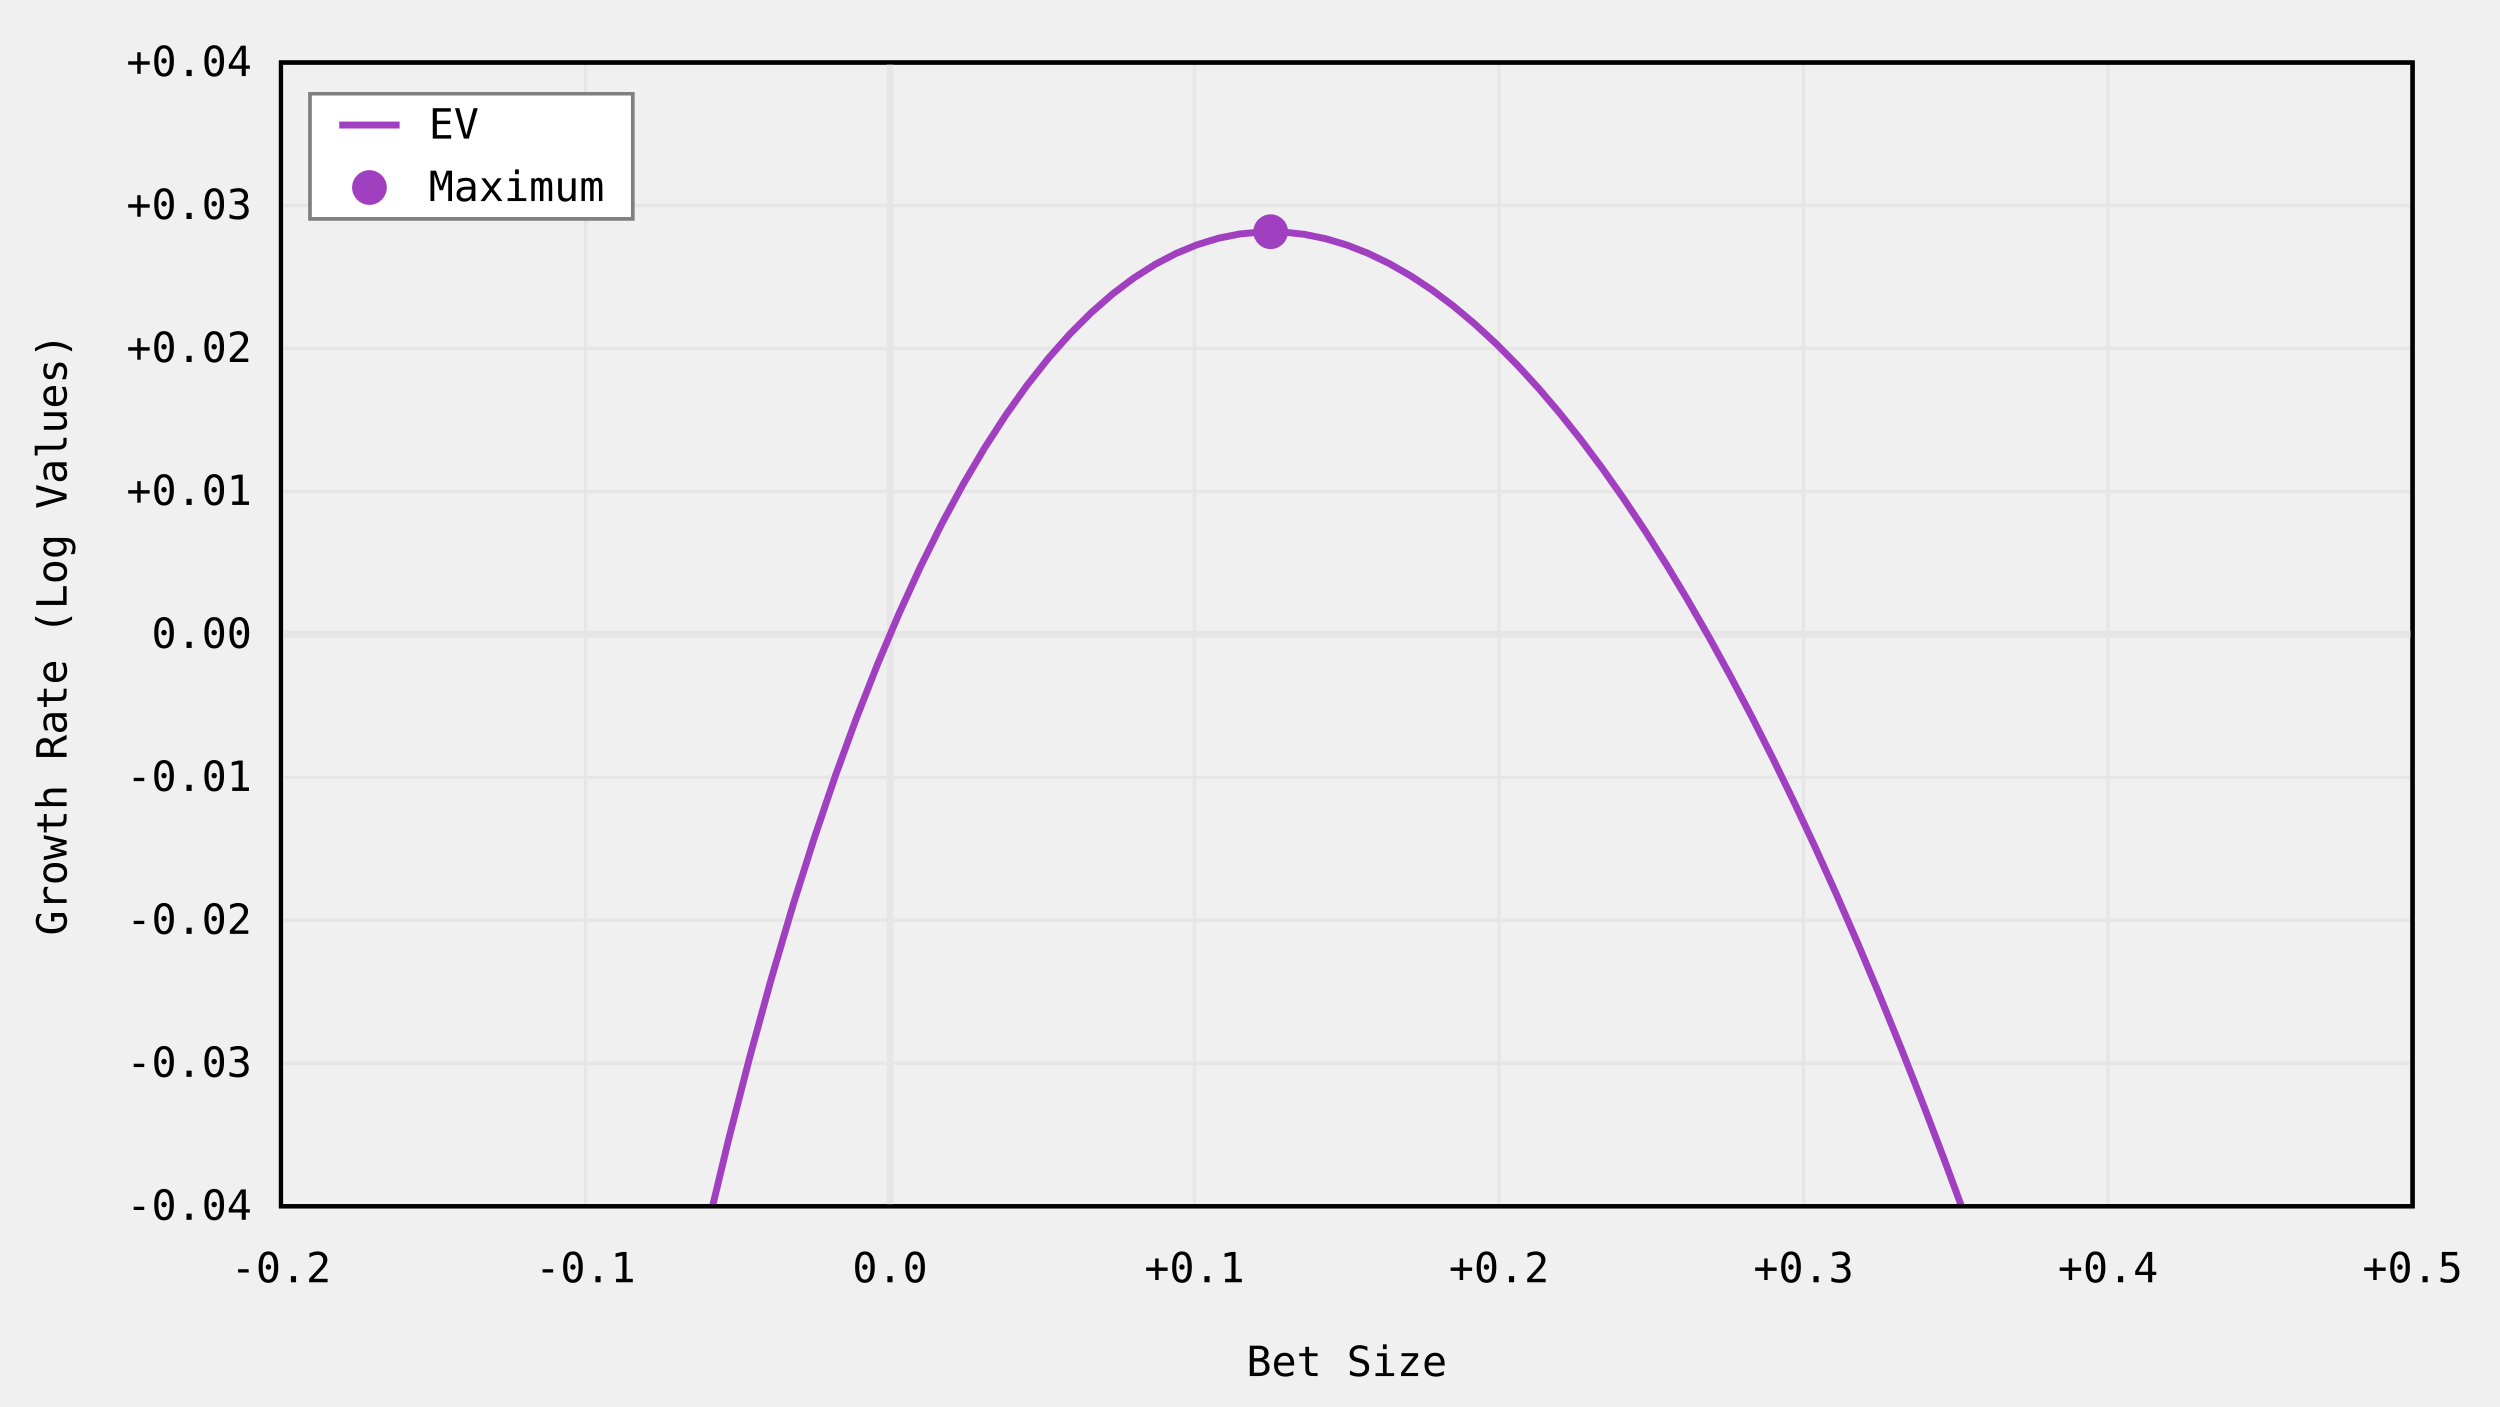
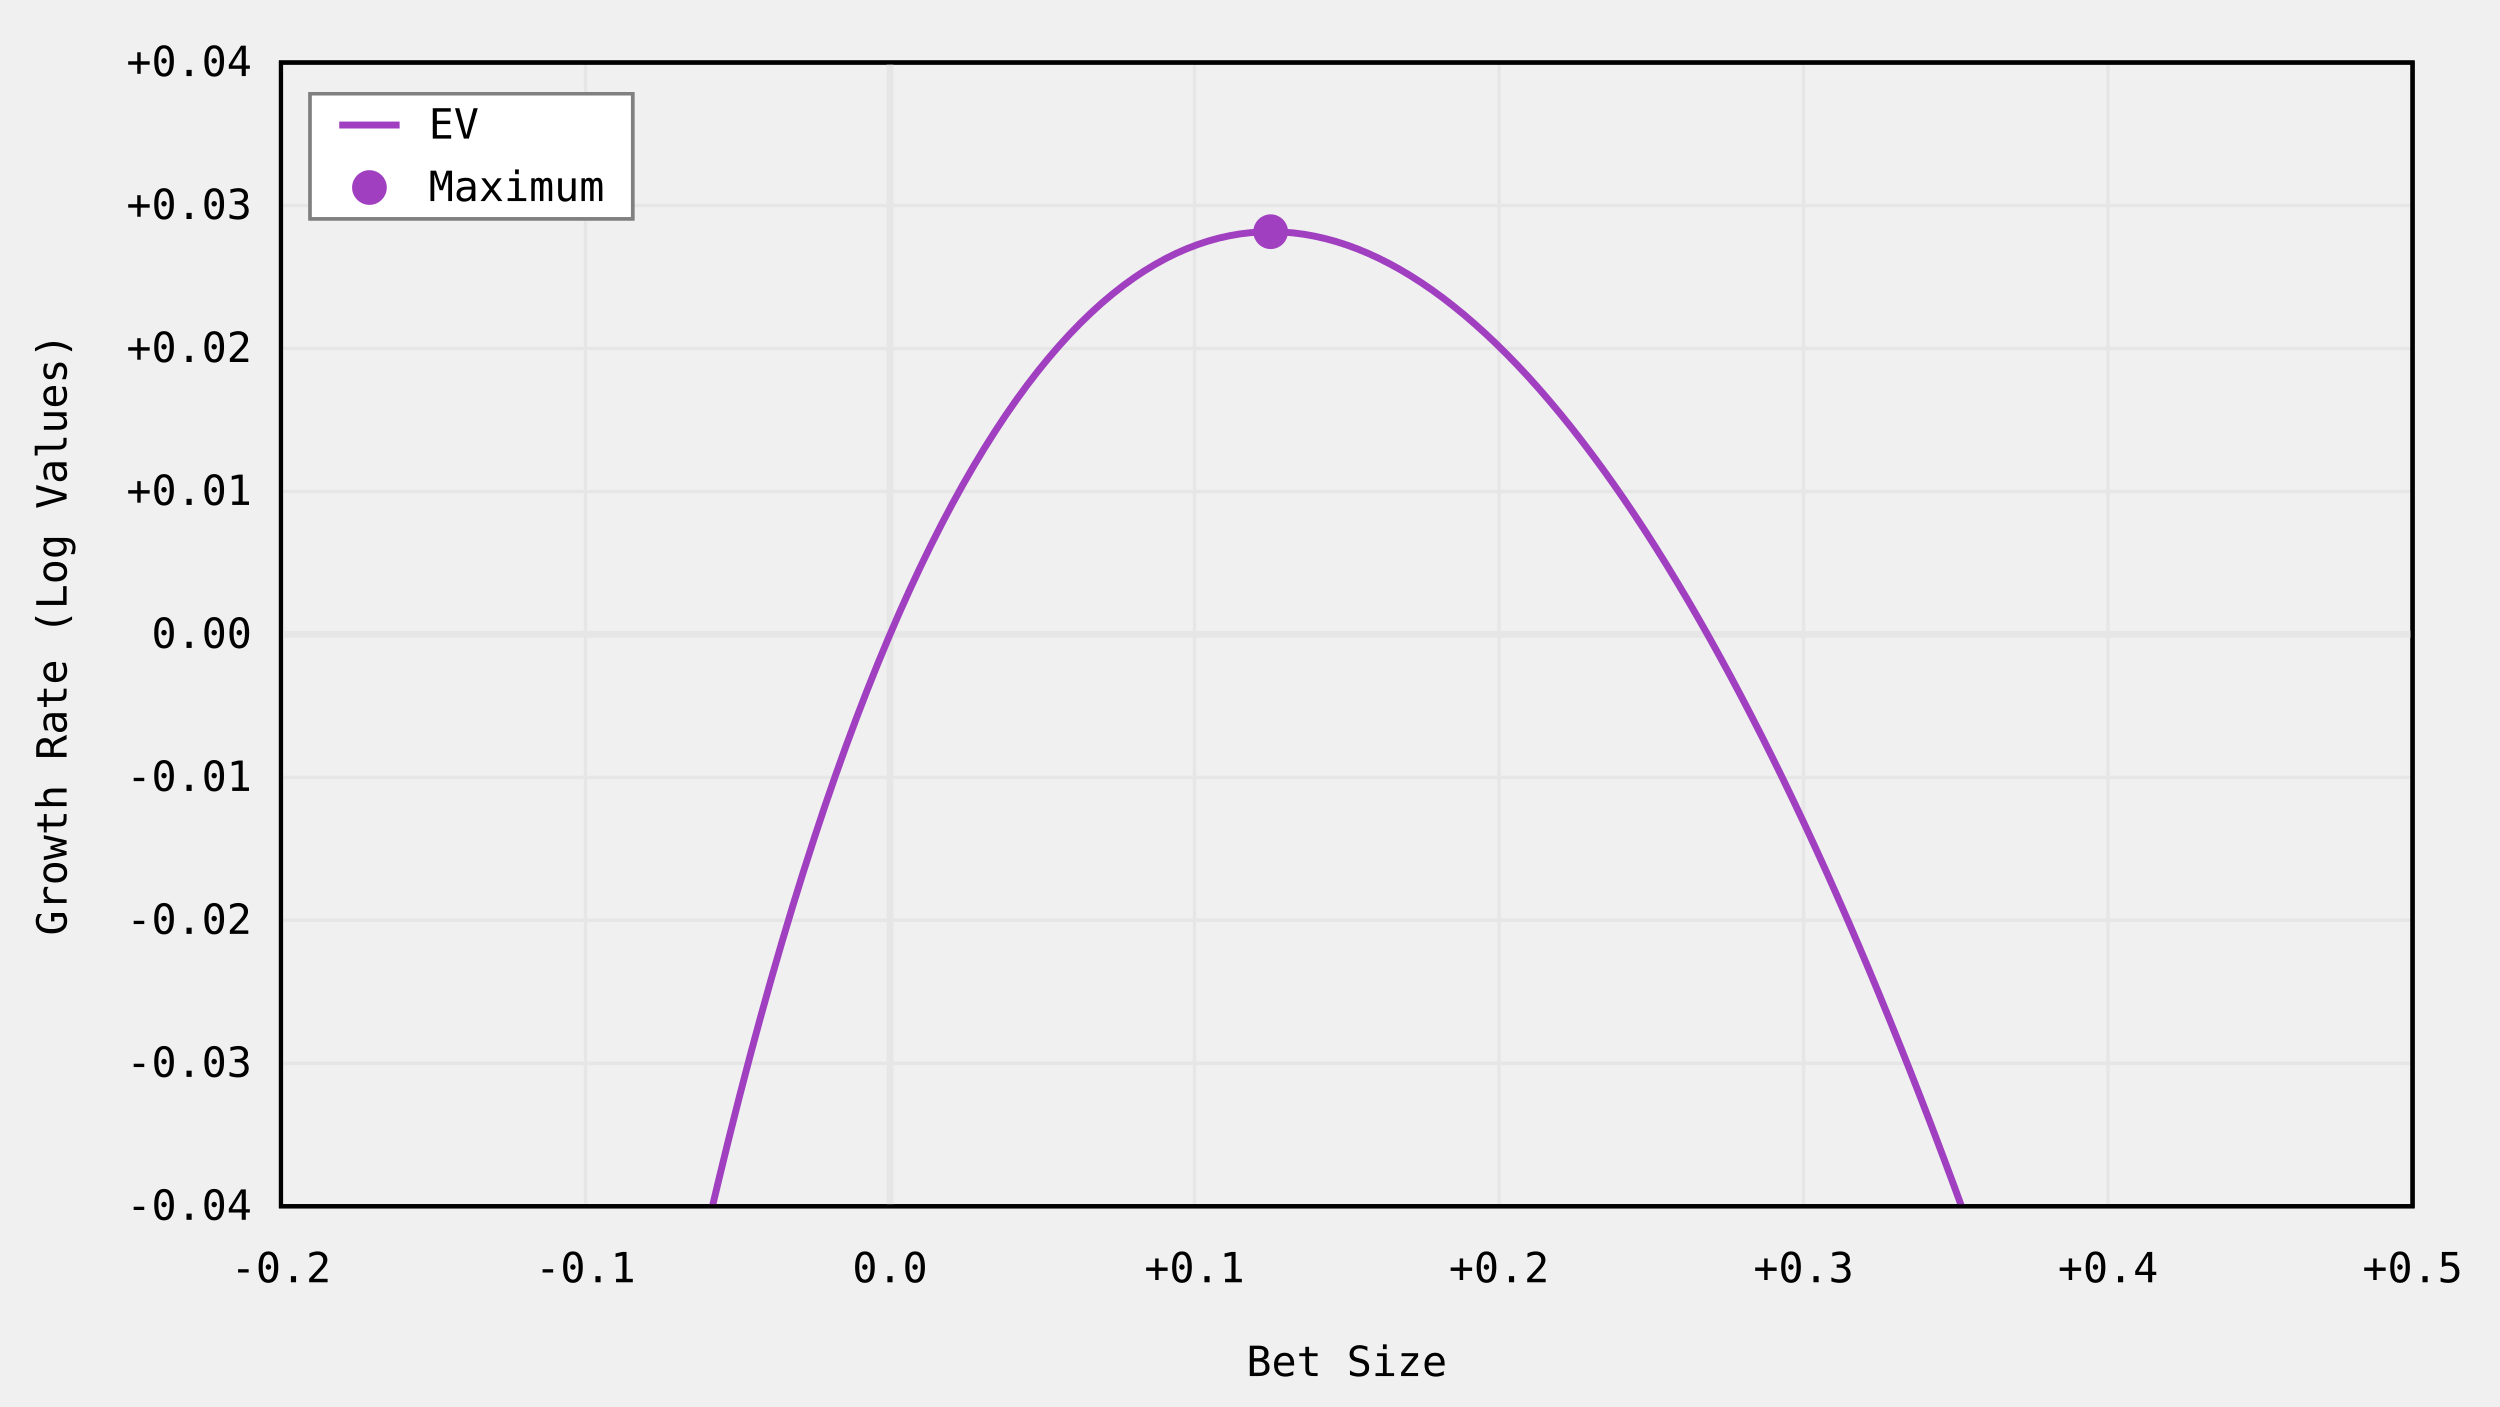
<svg xmlns="http://www.w3.org/2000/svg" xmlns:xlink="http://www.w3.org/1999/xlink" width="720" height="405" viewBox="0 0 720 405">
  <g id="gnuplot_canvas">
    <rect x="0" y="0" width="720" height="405" fill="none" />
    <defs>
      <circle id="gpDot" r="0.5" stroke-width="0.5" stroke="currentColor" />
      <path id="gpPt0" stroke-width="0.222" stroke="currentColor" d="M-1,0 h2 M0,-1 v2" />
      <path id="gpPt1" stroke-width="0.222" stroke="currentColor" d="M-1,-1 L1,1 M1,-1 L-1,1" />
      <path id="gpPt2" stroke-width="0.222" stroke="currentColor" d="M-1,0 L1,0 M0,-1 L0,1 M-1,-1 L1,1 M-1,1 L1,-1" />
      <rect id="gpPt3" stroke-width="0.222" stroke="currentColor" x="-1" y="-1" width="2" height="2" />
      <rect id="gpPt4" stroke-width="0.222" stroke="currentColor" fill="currentColor" x="-1" y="-1" width="2" height="2" />
      <circle id="gpPt5" stroke-width="0.222" stroke="currentColor" cx="0" cy="0" r="1" />
      <use xlink:href="#gpPt5" id="gpPt6" fill="currentColor" stroke="none" />
      <path id="gpPt7" stroke-width="0.222" stroke="currentColor" d="M0,-1.33 L-1.33,0.67 L1.33,0.67 z" />
      <use xlink:href="#gpPt7" id="gpPt8" fill="currentColor" stroke="none" />
      <use xlink:href="#gpPt7" id="gpPt9" stroke="currentColor" transform="rotate(180)" />
      <use xlink:href="#gpPt9" id="gpPt10" fill="currentColor" stroke="none" />
      <use xlink:href="#gpPt3" id="gpPt11" stroke="currentColor" transform="rotate(45)" />
      <use xlink:href="#gpPt11" id="gpPt12" fill="currentColor" stroke="none" />
      <path id="gpPt13" stroke-width="0.222" stroke="currentColor" d="M0,1.330 L1.265,0.411 L0.782,-1.067 L-0.782,-1.076 L-1.265,0.411 z" />
      <use xlink:href="#gpPt13" id="gpPt14" fill="currentColor" stroke="none" />
      <filter id="textbox" filterUnits="objectBoundingBox" x="0" y="0" height="1" width="1">
        <feFlood flood-color="white" flood-opacity="1" result="bgnd" />
        <feComposite in="SourceGraphic" in2="bgnd" operator="atop" />
      </filter>
      <filter id="greybox" filterUnits="objectBoundingBox" x="0" y="0" height="1" width="1">
        <feFlood flood-color="lightgrey" flood-opacity="1" result="grey" />
        <feComposite in="SourceGraphic" in2="grey" operator="atop" />
      </filter>
    </defs>
    <g fill="none" color="white" stroke="currentColor" stroke-width="1.00" stroke-linecap="butt" stroke-linejoin="miter">
</g>
    <g fill="none" color="white" stroke="currentColor" stroke-width="1.20" stroke-linecap="butt" stroke-linejoin="miter">
</g>
    <g fill="none" color="black" stroke="currentColor" stroke-width="1.20" stroke-linecap="butt" stroke-linejoin="miter">
</g>
    <g fill="none" color="black" stroke="black" stroke-width="1.00" stroke-linecap="butt" stroke-linejoin="miter">
</g>
    <g fill="none" color="black" stroke="currentColor" stroke-width="1.00" stroke-linecap="butt" stroke-linejoin="miter">
      <path stroke="rgb(230, 230, 230)" class="gridline" d="M80.92,182.70 L694.82,182.70  " />
    </g>
    <g fill="none" color="black" stroke="rgb(230, 230, 230)" stroke-width="1.20" stroke-linecap="butt" stroke-linejoin="miter">
</g>
    <g fill="none" color="black" stroke="currentColor" stroke-width="1.20" stroke-linecap="butt" stroke-linejoin="miter">
      <path stroke="black" d="M80.92,182.70 M694.82,182.70  " />
      <g transform="translate(72.53,186.60)" stroke="none" fill="black" font-family="Consolas, Menlo, monospace" font-size="12.00" text-anchor="end">
        <text>
          <tspan font-family="Consolas, Menlo, monospace">0.00</tspan>
        </text>
      </g>
    </g>
    <g fill="none" color="black" stroke="currentColor" stroke-width="1.20" stroke-linecap="butt" stroke-linejoin="miter">
</g>
    <g fill="none" color="black" stroke="black" stroke-width="1.00" stroke-linecap="butt" stroke-linejoin="miter">
</g>
    <g fill="none" color="black" stroke="currentColor" stroke-width="1.00" stroke-linecap="butt" stroke-linejoin="miter">
      <path stroke="rgb(230, 230, 230)" class="gridline" d="M80.92,347.40 L694.82,347.40  " />
    </g>
    <g fill="none" color="black" stroke="rgb(230, 230, 230)" stroke-width="1.20" stroke-linecap="butt" stroke-linejoin="miter">
</g>
    <g fill="none" color="black" stroke="currentColor" stroke-width="1.20" stroke-linecap="butt" stroke-linejoin="miter">
      <path stroke="black" d="M80.92,347.40 M694.82,347.40  " />
      <g transform="translate(72.53,351.30)" stroke="none" fill="black" font-family="Consolas, Menlo, monospace" font-size="12.00" text-anchor="end">
        <text>
          <tspan font-family="Consolas, Menlo, monospace">-0.04</tspan>
        </text>
      </g>
    </g>
    <g fill="none" color="black" stroke="currentColor" stroke-width="1.20" stroke-linecap="butt" stroke-linejoin="miter">
</g>
    <g fill="none" color="black" stroke="black" stroke-width="1.00" stroke-linecap="butt" stroke-linejoin="miter">
</g>
    <g fill="none" color="black" stroke="currentColor" stroke-width="1.00" stroke-linecap="butt" stroke-linejoin="miter">
      <path stroke="rgb(230, 230, 230)" class="gridline" d="M80.92,306.23 L694.82,306.23  " />
    </g>
    <g fill="none" color="black" stroke="rgb(230, 230, 230)" stroke-width="1.20" stroke-linecap="butt" stroke-linejoin="miter">
</g>
    <g fill="none" color="black" stroke="currentColor" stroke-width="1.20" stroke-linecap="butt" stroke-linejoin="miter">
      <path stroke="black" d="M80.92,306.23 M694.82,306.23  " />
      <g transform="translate(72.53,310.13)" stroke="none" fill="black" font-family="Consolas, Menlo, monospace" font-size="12.00" text-anchor="end">
        <text>
          <tspan font-family="Consolas, Menlo, monospace">-0.03</tspan>
        </text>
      </g>
    </g>
    <g fill="none" color="black" stroke="currentColor" stroke-width="1.20" stroke-linecap="butt" stroke-linejoin="miter">
</g>
    <g fill="none" color="black" stroke="black" stroke-width="1.00" stroke-linecap="butt" stroke-linejoin="miter">
</g>
    <g fill="none" color="black" stroke="currentColor" stroke-width="1.00" stroke-linecap="butt" stroke-linejoin="miter">
      <path stroke="rgb(230, 230, 230)" class="gridline" d="M80.92,265.05 L694.82,265.05  " />
    </g>
    <g fill="none" color="black" stroke="rgb(230, 230, 230)" stroke-width="1.20" stroke-linecap="butt" stroke-linejoin="miter">
</g>
    <g fill="none" color="black" stroke="currentColor" stroke-width="1.20" stroke-linecap="butt" stroke-linejoin="miter">
      <path stroke="black" d="M80.92,265.05 M694.82,265.05  " />
      <g transform="translate(72.53,268.95)" stroke="none" fill="black" font-family="Consolas, Menlo, monospace" font-size="12.00" text-anchor="end">
        <text>
          <tspan font-family="Consolas, Menlo, monospace">-0.02</tspan>
        </text>
      </g>
    </g>
    <g fill="none" color="black" stroke="currentColor" stroke-width="1.20" stroke-linecap="butt" stroke-linejoin="miter">
</g>
    <g fill="none" color="black" stroke="black" stroke-width="1.00" stroke-linecap="butt" stroke-linejoin="miter">
</g>
    <g fill="none" color="black" stroke="currentColor" stroke-width="1.00" stroke-linecap="butt" stroke-linejoin="miter">
      <path stroke="rgb(230, 230, 230)" class="gridline" d="M80.92,223.88 L694.82,223.88  " />
    </g>
    <g fill="none" color="black" stroke="rgb(230, 230, 230)" stroke-width="1.20" stroke-linecap="butt" stroke-linejoin="miter">
</g>
    <g fill="none" color="black" stroke="currentColor" stroke-width="1.20" stroke-linecap="butt" stroke-linejoin="miter">
      <path stroke="black" d="M80.92,223.88 M694.82,223.88  " />
      <g transform="translate(72.53,227.78)" stroke="none" fill="black" font-family="Consolas, Menlo, monospace" font-size="12.00" text-anchor="end">
        <text>
          <tspan font-family="Consolas, Menlo, monospace">-0.01</tspan>
        </text>
      </g>
    </g>
    <g fill="none" color="black" stroke="currentColor" stroke-width="1.20" stroke-linecap="butt" stroke-linejoin="miter">
</g>
    <g fill="none" color="black" stroke="black" stroke-width="1.00" stroke-linecap="butt" stroke-linejoin="miter">
</g>
    <g fill="none" color="black" stroke="currentColor" stroke-width="1.00" stroke-linecap="butt" stroke-linejoin="miter">
      <path stroke="rgb(230, 230, 230)" class="gridline" d="M80.92,182.70 L694.82,182.70  " />
    </g>
    <g fill="none" color="black" stroke="rgb(230, 230, 230)" stroke-width="1.20" stroke-linecap="butt" stroke-linejoin="miter">
</g>
    <g fill="none" color="black" stroke="currentColor" stroke-width="1.20" stroke-linecap="butt" stroke-linejoin="miter">
      <path stroke="black" d="M80.92,182.70 M694.82,182.70  " />
    </g>
    <g fill="none" color="black" stroke="black" stroke-width="1.00" stroke-linecap="butt" stroke-linejoin="miter">
</g>
    <g fill="none" color="black" stroke="currentColor" stroke-width="1.00" stroke-linecap="butt" stroke-linejoin="miter">
      <path stroke="rgb(230, 230, 230)" class="gridline" d="M80.92,141.53 L694.82,141.53  " />
    </g>
    <g fill="none" color="black" stroke="rgb(230, 230, 230)" stroke-width="1.20" stroke-linecap="butt" stroke-linejoin="miter">
</g>
    <g fill="none" color="black" stroke="currentColor" stroke-width="1.20" stroke-linecap="butt" stroke-linejoin="miter">
      <path stroke="black" d="M80.92,141.53 M694.82,141.53  " />
      <g transform="translate(72.53,145.43)" stroke="none" fill="black" font-family="Consolas, Menlo, monospace" font-size="12.00" text-anchor="end">
        <text>
          <tspan font-family="Consolas, Menlo, monospace">+0.01</tspan>
        </text>
      </g>
    </g>
    <g fill="none" color="black" stroke="currentColor" stroke-width="1.20" stroke-linecap="butt" stroke-linejoin="miter">
</g>
    <g fill="none" color="black" stroke="black" stroke-width="1.00" stroke-linecap="butt" stroke-linejoin="miter">
</g>
    <g fill="none" color="black" stroke="currentColor" stroke-width="1.00" stroke-linecap="butt" stroke-linejoin="miter">
      <path stroke="rgb(230, 230, 230)" class="gridline" d="M80.92,100.36 L694.82,100.36  " />
    </g>
    <g fill="none" color="black" stroke="rgb(230, 230, 230)" stroke-width="1.20" stroke-linecap="butt" stroke-linejoin="miter">
</g>
    <g fill="none" color="black" stroke="currentColor" stroke-width="1.20" stroke-linecap="butt" stroke-linejoin="miter">
      <path stroke="black" d="M80.92,100.36 M694.82,100.36  " />
      <g transform="translate(72.53,104.26)" stroke="none" fill="black" font-family="Consolas, Menlo, monospace" font-size="12.00" text-anchor="end">
        <text>
          <tspan font-family="Consolas, Menlo, monospace">+0.02</tspan>
        </text>
      </g>
    </g>
    <g fill="none" color="black" stroke="currentColor" stroke-width="1.20" stroke-linecap="butt" stroke-linejoin="miter">
</g>
    <g fill="none" color="black" stroke="black" stroke-width="1.00" stroke-linecap="butt" stroke-linejoin="miter">
</g>
    <g fill="none" color="black" stroke="currentColor" stroke-width="1.00" stroke-linecap="butt" stroke-linejoin="miter">
      <path stroke="rgb(230, 230, 230)" class="gridline" d="M80.92,59.18 L89.31,59.18 M182.21,59.18 L694.82,59.18  " />
    </g>
    <g fill="none" color="black" stroke="rgb(230, 230, 230)" stroke-width="1.20" stroke-linecap="butt" stroke-linejoin="miter">
</g>
    <g fill="none" color="black" stroke="currentColor" stroke-width="1.20" stroke-linecap="butt" stroke-linejoin="miter">
      <path stroke="black" d="M80.92,59.18 M694.82,59.18  " />
      <g transform="translate(72.53,63.08)" stroke="none" fill="black" font-family="Consolas, Menlo, monospace" font-size="12.00" text-anchor="end">
        <text>
          <tspan font-family="Consolas, Menlo, monospace">+0.03</tspan>
        </text>
      </g>
    </g>
    <g fill="none" color="black" stroke="currentColor" stroke-width="1.20" stroke-linecap="butt" stroke-linejoin="miter">
</g>
    <g fill="none" color="black" stroke="black" stroke-width="1.00" stroke-linecap="butt" stroke-linejoin="miter">
</g>
    <g fill="none" color="black" stroke="currentColor" stroke-width="1.00" stroke-linecap="butt" stroke-linejoin="miter">
      <path stroke="rgb(230, 230, 230)" class="gridline" d="M80.92,18.01 L694.82,18.01  " />
    </g>
    <g fill="none" color="black" stroke="rgb(230, 230, 230)" stroke-width="1.20" stroke-linecap="butt" stroke-linejoin="miter">
</g>
    <g fill="none" color="black" stroke="currentColor" stroke-width="1.20" stroke-linecap="butt" stroke-linejoin="miter">
      <path stroke="black" d="M80.92,18.01 M694.82,18.01  " />
      <g transform="translate(72.53,21.91)" stroke="none" fill="black" font-family="Consolas, Menlo, monospace" font-size="12.00" text-anchor="end">
        <text>
          <tspan font-family="Consolas, Menlo, monospace">+0.04</tspan>
        </text>
      </g>
    </g>
    <g fill="none" color="black" stroke="currentColor" stroke-width="1.20" stroke-linecap="butt" stroke-linejoin="miter">
</g>
    <g fill="none" color="black" stroke="black" stroke-width="1.00" stroke-linecap="butt" stroke-linejoin="miter">
</g>
    <g fill="none" color="black" stroke="currentColor" stroke-width="1.00" stroke-linecap="butt" stroke-linejoin="miter">
      <path stroke="rgb(230, 230, 230)" class="gridline" d="M256.32,347.40 L256.32,18.01  " />
    </g>
    <g fill="none" color="black" stroke="rgb(230, 230, 230)" stroke-width="1.20" stroke-linecap="butt" stroke-linejoin="miter">
</g>
    <g fill="none" color="black" stroke="currentColor" stroke-width="1.20" stroke-linecap="butt" stroke-linejoin="miter">
      <path stroke="black" d="M256.32,347.40 M256.32,18.01  " />
      <g transform="translate(256.32,369.30)" stroke="none" fill="black" font-family="Consolas, Menlo, monospace" font-size="12.00" text-anchor="middle">
        <text>
          <tspan font-family="Consolas, Menlo, monospace">0.0</tspan>
        </text>
      </g>
    </g>
    <g fill="none" color="black" stroke="currentColor" stroke-width="1.20" stroke-linecap="butt" stroke-linejoin="miter">
</g>
    <g fill="none" color="black" stroke="black" stroke-width="1.00" stroke-linecap="butt" stroke-linejoin="miter">
</g>
    <g fill="none" color="black" stroke="currentColor" stroke-width="1.00" stroke-linecap="butt" stroke-linejoin="miter">
      <path stroke="rgb(230, 230, 230)" class="gridline" d="M80.92,347.40 L80.92,18.01  " />
    </g>
    <g fill="none" color="black" stroke="rgb(230, 230, 230)" stroke-width="1.20" stroke-linecap="butt" stroke-linejoin="miter">
</g>
    <g fill="none" color="black" stroke="currentColor" stroke-width="1.20" stroke-linecap="butt" stroke-linejoin="miter">
      <path stroke="black" d="M80.92,347.40 M80.92,18.01  " />
      <g transform="translate(80.92,369.30)" stroke="none" fill="black" font-family="Consolas, Menlo, monospace" font-size="12.00" text-anchor="middle">
        <text>
          <tspan font-family="Consolas, Menlo, monospace">-0.2</tspan>
        </text>
      </g>
    </g>
    <g fill="none" color="black" stroke="currentColor" stroke-width="1.20" stroke-linecap="butt" stroke-linejoin="miter">
</g>
    <g fill="none" color="black" stroke="black" stroke-width="1.00" stroke-linecap="butt" stroke-linejoin="miter">
</g>
    <g fill="none" color="black" stroke="currentColor" stroke-width="1.00" stroke-linecap="butt" stroke-linejoin="miter">
      <path stroke="rgb(230, 230, 230)" class="gridline" d="M168.62,347.40 L168.62,63.01 M168.62,27.01 L168.62,18.01  " />
    </g>
    <g fill="none" color="black" stroke="rgb(230, 230, 230)" stroke-width="1.20" stroke-linecap="butt" stroke-linejoin="miter">
</g>
    <g fill="none" color="black" stroke="currentColor" stroke-width="1.20" stroke-linecap="butt" stroke-linejoin="miter">
      <path stroke="black" d="M168.62,347.40 M168.62,18.01  " />
      <g transform="translate(168.62,369.30)" stroke="none" fill="black" font-family="Consolas, Menlo, monospace" font-size="12.00" text-anchor="middle">
        <text>
          <tspan font-family="Consolas, Menlo, monospace">-0.1</tspan>
        </text>
      </g>
    </g>
    <g fill="none" color="black" stroke="currentColor" stroke-width="1.20" stroke-linecap="butt" stroke-linejoin="miter">
</g>
    <g fill="none" color="black" stroke="black" stroke-width="1.00" stroke-linecap="butt" stroke-linejoin="miter">
</g>
    <g fill="none" color="black" stroke="currentColor" stroke-width="1.00" stroke-linecap="butt" stroke-linejoin="miter">
      <path stroke="rgb(230, 230, 230)" class="gridline" d="M256.32,347.40 L256.32,18.01  " />
    </g>
    <g fill="none" color="black" stroke="rgb(230, 230, 230)" stroke-width="1.20" stroke-linecap="butt" stroke-linejoin="miter">
</g>
    <g fill="none" color="black" stroke="currentColor" stroke-width="1.20" stroke-linecap="butt" stroke-linejoin="miter">
      <path stroke="black" d="M256.32,347.40 M256.32,18.01  " />
    </g>
    <g fill="none" color="black" stroke="black" stroke-width="1.00" stroke-linecap="butt" stroke-linejoin="miter">
</g>
    <g fill="none" color="black" stroke="currentColor" stroke-width="1.00" stroke-linecap="butt" stroke-linejoin="miter">
      <path stroke="rgb(230, 230, 230)" class="gridline" d="M344.02,347.40 L344.02,18.01  " />
    </g>
    <g fill="none" color="black" stroke="rgb(230, 230, 230)" stroke-width="1.20" stroke-linecap="butt" stroke-linejoin="miter">
</g>
    <g fill="none" color="black" stroke="currentColor" stroke-width="1.20" stroke-linecap="butt" stroke-linejoin="miter">
      <path stroke="black" d="M344.02,347.40 M344.02,18.01  " />
      <g transform="translate(344.02,369.30)" stroke="none" fill="black" font-family="Consolas, Menlo, monospace" font-size="12.00" text-anchor="middle">
        <text>
          <tspan font-family="Consolas, Menlo, monospace">+0.1</tspan>
        </text>
      </g>
    </g>
    <g fill="none" color="black" stroke="currentColor" stroke-width="1.20" stroke-linecap="butt" stroke-linejoin="miter">
</g>
    <g fill="none" color="black" stroke="black" stroke-width="1.00" stroke-linecap="butt" stroke-linejoin="miter">
</g>
    <g fill="none" color="black" stroke="currentColor" stroke-width="1.00" stroke-linecap="butt" stroke-linejoin="miter">
      <path stroke="rgb(230, 230, 230)" class="gridline" d="M431.72,347.40 L431.72,18.01  " />
    </g>
    <g fill="none" color="black" stroke="rgb(230, 230, 230)" stroke-width="1.20" stroke-linecap="butt" stroke-linejoin="miter">
</g>
    <g fill="none" color="black" stroke="currentColor" stroke-width="1.20" stroke-linecap="butt" stroke-linejoin="miter">
      <path stroke="black" d="M431.72,347.40 M431.72,18.01  " />
      <g transform="translate(431.72,369.30)" stroke="none" fill="black" font-family="Consolas, Menlo, monospace" font-size="12.00" text-anchor="middle">
        <text>
          <tspan font-family="Consolas, Menlo, monospace">+0.2</tspan>
        </text>
      </g>
    </g>
    <g fill="none" color="black" stroke="currentColor" stroke-width="1.20" stroke-linecap="butt" stroke-linejoin="miter">
</g>
    <g fill="none" color="black" stroke="black" stroke-width="1.00" stroke-linecap="butt" stroke-linejoin="miter">
</g>
    <g fill="none" color="black" stroke="currentColor" stroke-width="1.00" stroke-linecap="butt" stroke-linejoin="miter">
      <path stroke="rgb(230, 230, 230)" class="gridline" d="M519.42,347.40 L519.42,18.01  " />
    </g>
    <g fill="none" color="black" stroke="rgb(230, 230, 230)" stroke-width="1.20" stroke-linecap="butt" stroke-linejoin="miter">
</g>
    <g fill="none" color="black" stroke="currentColor" stroke-width="1.20" stroke-linecap="butt" stroke-linejoin="miter">
      <path stroke="black" d="M519.42,347.40 M519.42,18.01  " />
      <g transform="translate(519.42,369.30)" stroke="none" fill="black" font-family="Consolas, Menlo, monospace" font-size="12.00" text-anchor="middle">
        <text>
          <tspan font-family="Consolas, Menlo, monospace">+0.3</tspan>
        </text>
      </g>
    </g>
    <g fill="none" color="black" stroke="currentColor" stroke-width="1.20" stroke-linecap="butt" stroke-linejoin="miter">
</g>
    <g fill="none" color="black" stroke="black" stroke-width="1.00" stroke-linecap="butt" stroke-linejoin="miter">
</g>
    <g fill="none" color="black" stroke="currentColor" stroke-width="1.00" stroke-linecap="butt" stroke-linejoin="miter">
      <path stroke="rgb(230, 230, 230)" class="gridline" d="M607.12,347.40 L607.12,18.01  " />
    </g>
    <g fill="none" color="black" stroke="rgb(230, 230, 230)" stroke-width="1.20" stroke-linecap="butt" stroke-linejoin="miter">
</g>
    <g fill="none" color="black" stroke="currentColor" stroke-width="1.20" stroke-linecap="butt" stroke-linejoin="miter">
      <path stroke="black" d="M607.12,347.40 M607.12,18.01  " />
      <g transform="translate(607.12,369.30)" stroke="none" fill="black" font-family="Consolas, Menlo, monospace" font-size="12.00" text-anchor="middle">
        <text>
          <tspan font-family="Consolas, Menlo, monospace">+0.4</tspan>
        </text>
      </g>
    </g>
    <g fill="none" color="black" stroke="currentColor" stroke-width="1.20" stroke-linecap="butt" stroke-linejoin="miter">
</g>
    <g fill="none" color="black" stroke="black" stroke-width="1.00" stroke-linecap="butt" stroke-linejoin="miter">
</g>
    <g fill="none" color="black" stroke="currentColor" stroke-width="1.00" stroke-linecap="butt" stroke-linejoin="miter">
      <path stroke="rgb(230, 230, 230)" class="gridline" d="M694.82,347.40 L694.82,18.01  " />
    </g>
    <g fill="none" color="black" stroke="rgb(230, 230, 230)" stroke-width="1.20" stroke-linecap="butt" stroke-linejoin="miter">
</g>
    <g fill="none" color="black" stroke="currentColor" stroke-width="1.20" stroke-linecap="butt" stroke-linejoin="miter">
      <path stroke="black" d="M694.82,347.40 M694.82,18.01  " />
      <g transform="translate(694.82,369.30)" stroke="none" fill="black" font-family="Consolas, Menlo, monospace" font-size="12.00" text-anchor="middle">
        <text>
          <tspan font-family="Consolas, Menlo, monospace">+0.5</tspan>
        </text>
      </g>
    </g>
    <g fill="none" color="black" stroke="currentColor" stroke-width="1.20" stroke-linecap="butt" stroke-linejoin="miter">
</g>
    <g fill="none" color="black" stroke="currentColor" stroke-width="1.20" stroke-linecap="butt" stroke-linejoin="miter">
      <path stroke="black" d="M80.92,18.01 L80.92,347.40 L694.82,347.40 L694.82,18.01 L80.92,18.01 Z  " />
    </g>
    <g fill="none" color="black" stroke="black" stroke-width="2.00" stroke-linecap="butt" stroke-linejoin="miter">
</g>
    <g fill="none" color="black" stroke="currentColor" stroke-width="2.00" stroke-linecap="butt" stroke-linejoin="miter">
      <path stroke="rgb(230, 230, 230)" d="M80.93,182.69 L694.83,182.69  " />
    </g>
    <g fill="none" color="black" stroke="currentColor" stroke-width="2.00" stroke-linecap="butt" stroke-linejoin="miter">
      <path stroke="rgb(230, 230, 230)" d="M256.33,347.39 L256.33,18.00  " />
    </g>
    <g fill="none" color="black" stroke="rgb(230, 230, 230)" stroke-width="1.20" stroke-linecap="butt" stroke-linejoin="miter">
</g>
    <g fill="none" color="black" stroke="currentColor" stroke-width="1.20" stroke-linecap="butt" stroke-linejoin="miter">
      <g transform="translate(19.18,182.71) rotate(270)" stroke="none" fill="black" font-family="Consolas, Menlo, monospace" font-size="12.00" text-anchor="middle">
        <text>
          <tspan font-family="Consolas, Menlo, monospace">Growth Rate (Log Values)</tspan>
        </text>
      </g>
    </g>
    <g fill="none" color="black" stroke="currentColor" stroke-width="1.20" stroke-linecap="butt" stroke-linejoin="miter">
      <g transform="translate(387.87,396.30)" stroke="none" fill="black" font-family="Consolas, Menlo, monospace" font-size="12.00" text-anchor="middle">
        <text>
          <tspan font-family="Consolas, Menlo, monospace">Bet Size</tspan>
        </text>
      </g>
    </g>
    <g fill="none" color="black" stroke="currentColor" stroke-width="1.20" stroke-linecap="butt" stroke-linejoin="miter">
</g>
    <g fill="none" color="black" stroke="currentColor" stroke-width="1.00" stroke-linecap="butt" stroke-linejoin="miter">
</g>
    <g fill="none" color="black" stroke="currentColor" stroke-width="1.00" stroke-linecap="butt" stroke-linejoin="miter">
      <path stroke="rgb(128, 128, 128)" d="M89.31,63.01 L89.31,27.01 L182.21,27.01 L182.21,63.01 L89.31,63.01 Z  " />
    </g>
    <g id="gnuplot_plot_1">
      <g fill="none" color="white" stroke="rgb(128, 128, 128)" stroke-width="2.00" stroke-linecap="butt" stroke-linejoin="miter">
</g>
      <g fill="none" color="black" stroke="currentColor" stroke-width="2.00" stroke-linecap="butt" stroke-linejoin="miter">
-         <path stroke="rgb(160,  64, 192)" d="M205.22,347.40 L209.84,328.16 L215.98,304.25 L222.12,281.93 L228.26,261.10 L234.40,241.68 L240.53,223.59 L246.67,206.76   L252.81,191.12 L258.95,176.63 L265.09,163.23 L271.23,150.86 L277.37,139.49 L283.51,129.08 L289.65,119.58 L295.78,110.97   L301.92,103.20 L308.06,96.26 L314.20,90.11 L320.34,84.73 L326.48,80.09 L332.62,76.18 L338.76,72.96 L344.90,70.44   L351.04,68.57 L357.18,67.36 L363.31,66.79 L369.45,66.83 L375.59,67.48 L381.73,68.73 L387.87,70.56 L394.01,72.96   L400.15,75.93 L406.29,79.45 L412.43,83.52 L418.56,88.13 L424.70,93.28 L430.84,98.95 L436.98,105.14 L443.12,111.84   L449.26,119.06 L455.40,126.78 L461.54,135.00 L467.68,143.72 L473.82,152.94 L479.96,162.66 L486.09,172.86 L492.23,183.55   L498.37,194.74 L504.51,206.41 L510.65,218.57 L516.79,231.22 L522.93,244.35 L529.07,257.98 L535.21,272.09 L541.34,286.70   L547.48,301.80 L553.62,317.39 L559.76,333.48 L564.91,347.40  " />
+         <path stroke="rgb(160,  64, 192)" d="M205.19,347.40 L206.77,340.74 L209.84,328.16 L212.91,316.00 L215.98,304.25 L219.05,292.90 L222.12,281.93 L225.19,271.34   L228.26,261.10 L231.33,251.22 L234.40,241.68 L237.46,232.47 L240.53,223.59 L243.60,215.02 L246.67,206.76 L249.74,198.79   L252.81,191.12 L255.88,183.74 L258.95,176.63 L262.02,169.80 L265.09,163.23 L268.16,156.92 L271.23,150.86 L274.30,145.05   L277.37,139.49 L280.44,134.17 L283.51,129.08 L286.58,124.22 L289.65,119.58 L292.72,115.16 L295.78,110.97 L298.85,106.98   L301.92,103.20 L304.99,99.63 L308.06,96.26 L311.13,93.09 L314.20,90.11 L317.27,87.32 L320.34,84.73 L323.41,82.32   L326.48,80.09 L329.55,78.04 L332.62,76.18 L335.69,74.48 L338.76,72.96 L341.83,71.62 L344.90,70.44 L347.97,69.42   L351.04,68.57 L354.11,67.89 L357.18,67.36 L360.24,67.00 L363.31,66.79 L366.38,66.73 L369.45,66.83 L372.52,67.08   L375.59,67.48 L378.66,68.03 L381.73,68.73 L384.80,69.57 L387.87,70.56 L390.94,71.69 L394.01,72.96 L397.08,74.38   L400.15,75.93 L403.22,77.62 L406.29,79.45 L409.36,81.42 L412.43,83.52 L415.50,85.76 L418.56,88.13 L421.63,90.64   L424.70,93.28 L427.77,96.05 L430.84,98.95 L433.91,101.98 L436.98,105.14 L440.05,108.42 L443.12,111.84 L446.19,115.39   L449.26,119.06 L452.33,122.85 L455.40,126.78 L458.47,130.83 L461.54,135.00 L464.61,139.30 L467.68,143.72 L470.75,148.27   L473.82,152.94 L476.89,157.74 L479.96,162.66 L483.02,167.70 L486.09,172.86 L489.16,178.15 L492.23,183.55 L495.30,189.09   L498.37,194.74 L501.44,200.51 L504.51,206.41 L507.58,212.43 L510.65,218.57 L513.72,224.83 L516.79,231.22 L519.86,237.72   L522.93,244.35 L526.00,251.10 L529.07,257.98 L532.14,264.97 L535.21,272.09 L538.28,279.33 L541.34,286.70 L544.41,294.19   L547.48,301.80 L550.55,309.53 L553.62,317.39 L556.69,325.37 L559.76,333.48 L562.83,341.72 L564.91,347.40  " />
      </g>
    </g>
    <g id="gnuplot_plot_2">
      <g fill="none" color="white" stroke="rgb(160,  64, 192)" stroke-width="1.00" stroke-linecap="butt" stroke-linejoin="miter">
</g>
      <g fill="none" color="black" stroke="currentColor" stroke-width="1.00" stroke-linecap="butt" stroke-linejoin="miter">
        <use xlink:href="#gpPt6" transform="translate(365.95,66.73) scale(4.50)" color="rgb(160,  64, 192)" />
      </g>
    </g>
    <g stroke="none" shape-rendering="crispEdges">
      <polygon fill="white" points="89.31,63.01 182.21,63.01 182.21,27.01 89.31,27.01 " />
    </g>
    <g fill="none" color="black" stroke="currentColor" stroke-width="1.00" stroke-linecap="butt" stroke-linejoin="miter">
      <path stroke="rgb(128, 128, 128)" d="M89.31,63.01 L89.31,27.01 L182.21,27.01 L182.21,63.01 L89.31,63.01 Z  " />
    </g>
    <g id="gnuplot_plot_1">
      <g fill="none" color="white" stroke="rgb(128, 128, 128)" stroke-width="2.00" stroke-linecap="butt" stroke-linejoin="miter">
</g>
      <g fill="none" color="black" stroke="currentColor" stroke-width="2.00" stroke-linecap="butt" stroke-linejoin="miter">
        <g transform="translate(123.48,39.91)" stroke="none" fill="black" font-family="Consolas, Menlo, monospace" font-size="12.00" text-anchor="start">
          <text>
            <tspan font-family="Consolas, Menlo, monospace">EV</tspan>
          </text>
        </g>
      </g>
      <g fill="none" color="black" stroke="currentColor" stroke-width="2.00" stroke-linecap="butt" stroke-linejoin="miter">
        <path stroke="rgb(160,  64, 192)" d="M97.70,36.01 L115.09,36.01  " />
      </g>
    </g>
    <g id="gnuplot_plot_2">
      <g fill="none" color="white" stroke="rgb(160,  64, 192)" stroke-width="1.00" stroke-linecap="butt" stroke-linejoin="miter">
</g>
      <g fill="none" color="black" stroke="currentColor" stroke-width="1.00" stroke-linecap="butt" stroke-linejoin="miter">
        <g transform="translate(123.48,57.91)" stroke="none" fill="black" font-family="Consolas, Menlo, monospace" font-size="12.00" text-anchor="start">
          <text>
            <tspan font-family="Consolas, Menlo, monospace">Maximum</tspan>
          </text>
        </g>
      </g>
      <g fill="none" color="black" stroke="currentColor" stroke-width="1.00" stroke-linecap="butt" stroke-linejoin="miter">
        <use xlink:href="#gpPt6" transform="translate(106.40,54.01) scale(4.50)" color="rgb(160,  64, 192)" />
      </g>
    </g>
    <g fill="none" color="white" stroke="rgb(160,  64, 192)" stroke-width="2.00" stroke-linecap="butt" stroke-linejoin="miter">
</g>
    <g fill="none" color="black" stroke="currentColor" stroke-width="2.00" stroke-linecap="butt" stroke-linejoin="miter">
</g>
    <g fill="none" color="black" stroke="black" stroke-width="1.20" stroke-linecap="butt" stroke-linejoin="miter">
</g>
    <g fill="none" color="black" stroke="currentColor" stroke-width="1.20" stroke-linecap="butt" stroke-linejoin="miter">
      <path stroke="black" d="M80.92,18.01 L80.92,347.40 L694.82,347.40 L694.82,18.01 L80.92,18.01 Z  " />
    </g>
    <g fill="none" color="black" stroke="currentColor" stroke-width="1.20" stroke-linecap="butt" stroke-linejoin="miter">
</g>
  </g>
</svg>
